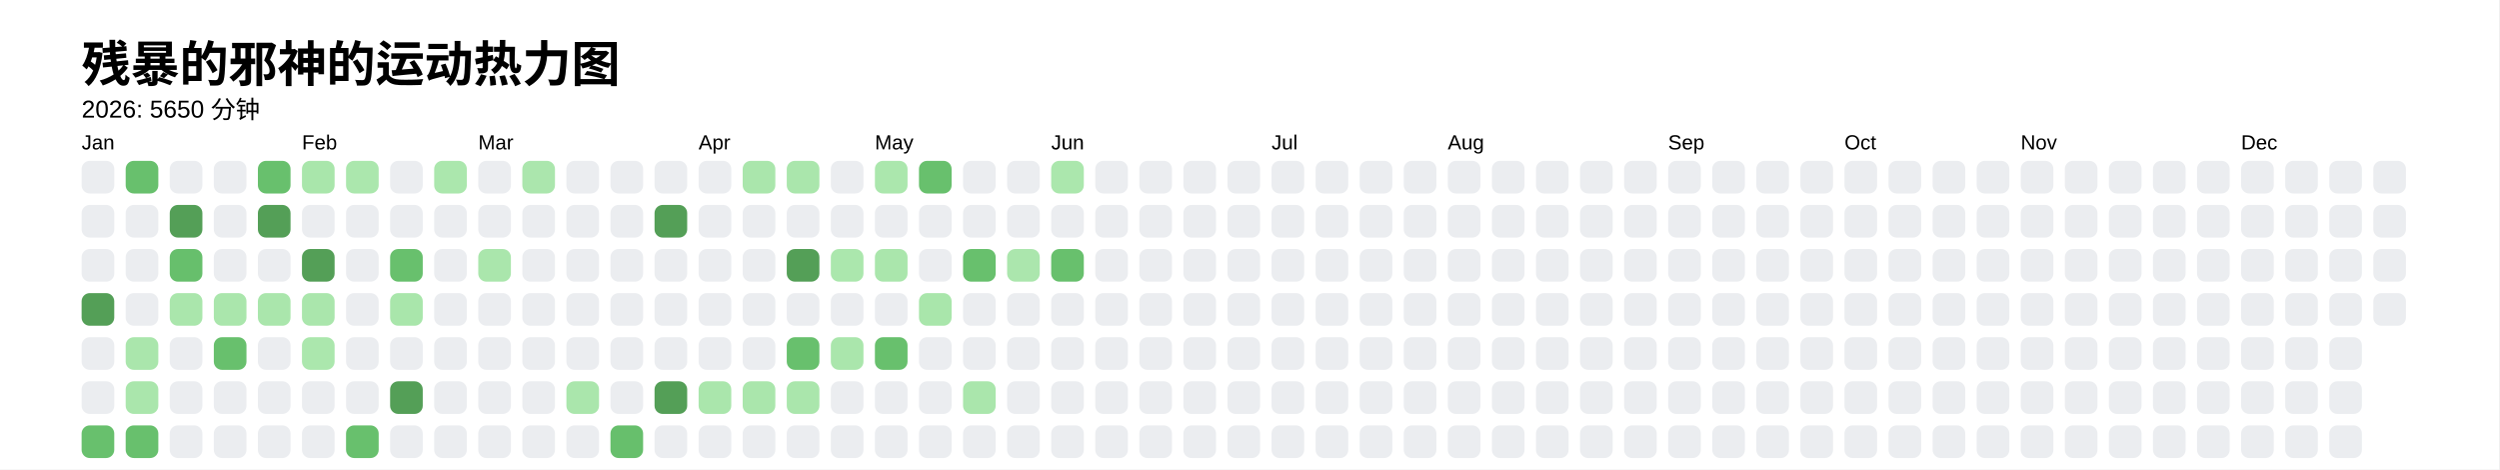
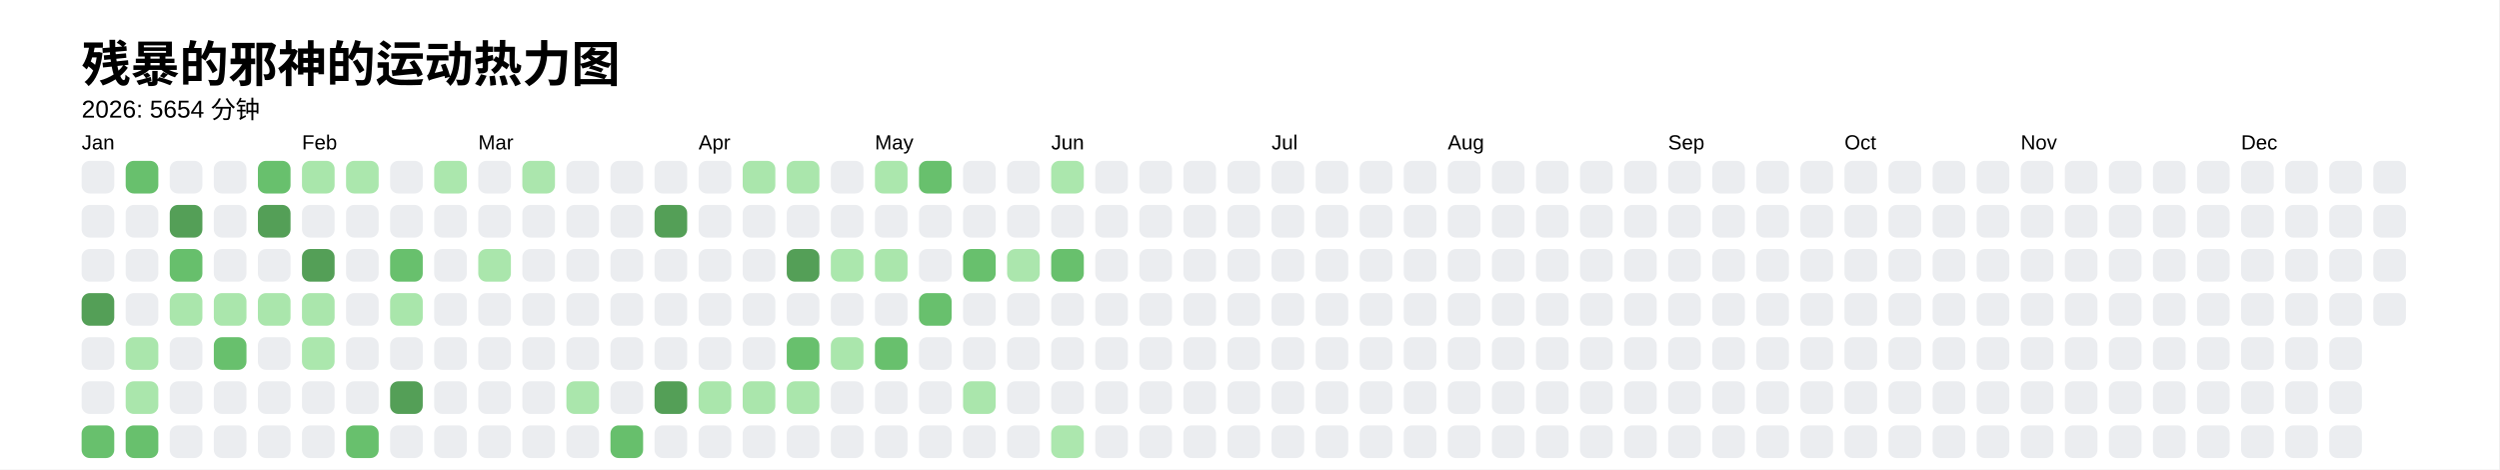
<svg xmlns="http://www.w3.org/2000/svg" baseProfile="full" height="57.5mm" version="1.1" viewBox="0,0,306.2,57.5" width="306.2mm">
  <defs />
  <rect fill="#FFFFFF" height="57.5" width="306.2" x="0" y="0" />
  <text fill="#000000" style="font-size:6px; font-family:Arial; font-weight:bold;" x="10" y="10">残暴的邪神的运动热力图</text>
-   <text fill="#000000" style="font-size:3px; font-family:Arial;" x="10" y="14.4">2026: 5650 分钟</text>
+   <text fill="#000000" style="font-size:3px; font-family:Arial;" x="10" y="14.4">2026: 5654 分钟</text>
  <text fill="#000000" style="font-size:2.5px; font-family:Arial" x="10" y="18.3">Jan</text>
  <rect fill="#EBEDF0" height="4" rx="1" ry="1" width="4" x="10" y="19.7" />
  <rect fill="#EBEDF0" height="4" rx="1" ry="1" width="4" x="10" y="25.1" />
  <rect fill="#EBEDF0" height="4" rx="1" ry="1" width="4" x="10" y="30.5" />
  <rect fill="#549F57" height="4" rx="1" ry="1" width="4" x="10" y="35.9" />
  <rect fill="#EBEDF0" height="4" rx="1" ry="1" width="4" x="10" y="41.3" />
  <rect fill="#EBEDF0" height="4" rx="1" ry="1" width="4" x="10" y="46.7" />
  <rect fill="#68c06d" height="4" rx="1" ry="1" width="4" x="10" y="52.1" />
  <rect fill="#68c06d" height="4" rx="1" ry="1" width="4" x="15.4" y="19.7" />
  <rect fill="#EBEDF0" height="4" rx="1" ry="1" width="4" x="15.4" y="25.1" />
  <rect fill="#EBEDF0" height="4" rx="1" ry="1" width="4" x="15.4" y="30.5" />
  <rect fill="#EBEDF0" height="4" rx="1" ry="1" width="4" x="15.4" y="35.9" />
  <rect fill="#aae6ac" height="4" rx="1" ry="1" width="4" x="15.4" y="41.3" />
  <rect fill="#aae6ac" height="4" rx="1" ry="1" width="4" x="15.4" y="46.7" />
  <rect fill="#68c06d" height="4" rx="1" ry="1" width="4" x="15.4" y="52.1" />
  <rect fill="#EBEDF0" height="4" rx="1" ry="1" width="4" x="20.8" y="19.7" />
  <rect fill="#549F57" height="4" rx="1" ry="1" width="4" x="20.8" y="25.1" />
  <rect fill="#67bf6c" height="4" rx="1" ry="1" width="4" x="20.8" y="30.5" />
  <rect fill="#aae6ac" height="4" rx="1" ry="1" width="4" x="20.8" y="35.9" />
  <rect fill="#EBEDF0" height="4" rx="1" ry="1" width="4" x="20.8" y="41.3" />
  <rect fill="#EBEDF0" height="4" rx="1" ry="1" width="4" x="20.8" y="46.7" />
  <rect fill="#EBEDF0" height="4" rx="1" ry="1" width="4" x="20.8" y="52.1" />
  <rect fill="#EBEDF0" height="4" rx="1" ry="1" width="4" x="26.2" y="19.7" />
  <rect fill="#EBEDF0" height="4" rx="1" ry="1" width="4" x="26.2" y="25.1" />
  <rect fill="#EBEDF0" height="4" rx="1" ry="1" width="4" x="26.2" y="30.5" />
  <rect fill="#aae6ac" height="4" rx="1" ry="1" width="4" x="26.2" y="35.9" />
  <rect fill="#68c06d" height="4" rx="1" ry="1" width="4" x="26.2" y="41.3" />
  <rect fill="#EBEDF0" height="4" rx="1" ry="1" width="4" x="26.2" y="46.7" />
  <rect fill="#EBEDF0" height="4" rx="1" ry="1" width="4" x="26.2" y="52.1" />
  <rect fill="#68c06d" height="4" rx="1" ry="1" width="4" x="31.6" y="19.7" />
  <rect fill="#549F57" height="4" rx="1" ry="1" width="4" x="31.6" y="25.1" />
  <rect fill="#EBEDF0" height="4" rx="1" ry="1" width="4" x="31.6" y="30.5" />
  <rect fill="#aae6ac" height="4" rx="1" ry="1" width="4" x="31.6" y="35.9" />
  <rect fill="#EBEDF0" height="4" rx="1" ry="1" width="4" x="31.6" y="41.3" />
  <rect fill="#EBEDF0" height="4" rx="1" ry="1" width="4" x="31.6" y="46.7" />
  <rect fill="#EBEDF0" height="4" rx="1" ry="1" width="4" x="31.6" y="52.1" />
  <text fill="#000000" style="font-size:2.5px; font-family:Arial" x="37.0" y="18.3">Feb</text>
  <rect fill="#a9e6ab" height="4" rx="1" ry="1" width="4" x="37.0" y="19.7" />
  <rect fill="#EBEDF0" height="4" rx="1" ry="1" width="4" x="37.0" y="25.1" />
  <rect fill="#549F57" height="4" rx="1" ry="1" width="4" x="37.0" y="30.5" />
  <rect fill="#aae6ac" height="4" rx="1" ry="1" width="4" x="37.0" y="35.9" />
  <rect fill="#abe7ad" height="4" rx="1" ry="1" width="4" x="37.0" y="41.3" />
  <rect fill="#EBEDF0" height="4" rx="1" ry="1" width="4" x="37.0" y="46.7" />
  <rect fill="#EBEDF0" height="4" rx="1" ry="1" width="4" x="37.0" y="52.1" />
  <rect fill="#abe7ad" height="4" rx="1" ry="1" width="4" x="42.4" y="19.7" />
  <rect fill="#EBEDF0" height="4" rx="1" ry="1" width="4" x="42.4" y="25.1" />
  <rect fill="#EBEDF0" height="4" rx="1" ry="1" width="4" x="42.4" y="30.5" />
  <rect fill="#EBEDF0" height="4" rx="1" ry="1" width="4" x="42.4" y="35.9" />
  <rect fill="#EBEDF0" height="4" rx="1" ry="1" width="4" x="42.4" y="41.3" />
  <rect fill="#EBEDF0" height="4" rx="1" ry="1" width="4" x="42.4" y="46.7" />
  <rect fill="#68c06d" height="4" rx="1" ry="1" width="4" x="42.4" y="52.1" />
  <rect fill="#EBEDF0" height="4" rx="1" ry="1" width="4" x="47.8" y="19.7" />
  <rect fill="#EBEDF0" height="4" rx="1" ry="1" width="4" x="47.8" y="25.1" />
  <rect fill="#68c06d" height="4" rx="1" ry="1" width="4" x="47.8" y="30.5" />
  <rect fill="#a9e6ab" height="4" rx="1" ry="1" width="4" x="47.8" y="35.9" />
  <rect fill="#EBEDF0" height="4" rx="1" ry="1" width="4" x="47.8" y="41.3" />
  <rect fill="#549F57" height="4" rx="1" ry="1" width="4" x="47.8" y="46.7" />
  <rect fill="#EBEDF0" height="4" rx="1" ry="1" width="4" x="47.8" y="52.1" />
  <rect fill="#abe7ad" height="4" rx="1" ry="1" width="4" x="53.2" y="19.7" />
  <rect fill="#EBEDF0" height="4" rx="1" ry="1" width="4" x="53.2" y="25.1" />
  <rect fill="#EBEDF0" height="4" rx="1" ry="1" width="4" x="53.2" y="30.5" />
  <rect fill="#EBEDF0" height="4" rx="1" ry="1" width="4" x="53.2" y="35.9" />
  <rect fill="#EBEDF0" height="4" rx="1" ry="1" width="4" x="53.2" y="41.3" />
  <rect fill="#EBEDF0" height="4" rx="1" ry="1" width="4" x="53.2" y="46.7" />
  <rect fill="#EBEDF0" height="4" rx="1" ry="1" width="4" x="53.2" y="52.1" />
  <text fill="#000000" style="font-size:2.5px; font-family:Arial" x="58.6" y="18.3">Mar</text>
  <rect fill="#EBEDF0" height="4" rx="1" ry="1" width="4" x="58.6" y="19.7" />
  <rect fill="#EBEDF0" height="4" rx="1" ry="1" width="4" x="58.6" y="25.1" />
  <rect fill="#aae6ac" height="4" rx="1" ry="1" width="4" x="58.6" y="30.5" />
  <rect fill="#EBEDF0" height="4" rx="1" ry="1" width="4" x="58.6" y="35.9" />
  <rect fill="#EBEDF0" height="4" rx="1" ry="1" width="4" x="58.6" y="41.3" />
  <rect fill="#EBEDF0" height="4" rx="1" ry="1" width="4" x="58.6" y="46.7" />
  <rect fill="#EBEDF0" height="4" rx="1" ry="1" width="4" x="58.6" y="52.1" />
  <rect fill="#abe6ad" height="4" rx="1" ry="1" width="4" x="64" y="19.7" />
  <rect fill="#EBEDF0" height="4" rx="1" ry="1" width="4" x="64" y="25.1" />
  <rect fill="#EBEDF0" height="4" rx="1" ry="1" width="4" x="64" y="30.5" />
  <rect fill="#EBEDF0" height="4" rx="1" ry="1" width="4" x="64" y="35.9" />
  <rect fill="#EBEDF0" height="4" rx="1" ry="1" width="4" x="64" y="41.3" />
  <rect fill="#EBEDF0" height="4" rx="1" ry="1" width="4" x="64" y="46.7" />
  <rect fill="#EBEDF0" height="4" rx="1" ry="1" width="4" x="64" y="52.1" />
  <rect fill="#EBEDF0" height="4" rx="1" ry="1" width="4" x="69.4" y="19.7" />
  <rect fill="#EBEDF0" height="4" rx="1" ry="1" width="4" x="69.4" y="25.1" />
  <rect fill="#EBEDF0" height="4" rx="1" ry="1" width="4" x="69.4" y="30.5" />
  <rect fill="#EBEDF0" height="4" rx="1" ry="1" width="4" x="69.4" y="35.9" />
  <rect fill="#EBEDF0" height="4" rx="1" ry="1" width="4" x="69.4" y="41.3" />
  <rect fill="#aae6ac" height="4" rx="1" ry="1" width="4" x="69.4" y="46.7" />
  <rect fill="#EBEDF0" height="4" rx="1" ry="1" width="4" x="69.4" y="52.1" />
  <rect fill="#EBEDF0" height="4" rx="1" ry="1" width="4" x="74.8" y="19.7" />
  <rect fill="#EBEDF0" height="4" rx="1" ry="1" width="4" x="74.8" y="25.1" />
  <rect fill="#EBEDF0" height="4" rx="1" ry="1" width="4" x="74.8" y="30.5" />
  <rect fill="#EBEDF0" height="4" rx="1" ry="1" width="4" x="74.8" y="35.9" />
  <rect fill="#EBEDF0" height="4" rx="1" ry="1" width="4" x="74.8" y="41.3" />
  <rect fill="#EBEDF0" height="4" rx="1" ry="1" width="4" x="74.8" y="46.7" />
  <rect fill="#67bf6c" height="4" rx="1" ry="1" width="4" x="74.8" y="52.1" />
  <rect fill="#EBEDF0" height="4" rx="1" ry="1" width="4" x="80.2" y="19.7" />
  <rect fill="#549F57" height="4" rx="1" ry="1" width="4" x="80.2" y="25.1" />
  <rect fill="#EBEDF0" height="4" rx="1" ry="1" width="4" x="80.2" y="30.5" />
  <rect fill="#EBEDF0" height="4" rx="1" ry="1" width="4" x="80.2" y="35.9" />
  <rect fill="#EBEDF0" height="4" rx="1" ry="1" width="4" x="80.2" y="41.3" />
  <rect fill="#549F57" height="4" rx="1" ry="1" width="4" x="80.2" y="46.7" />
  <rect fill="#EBEDF0" height="4" rx="1" ry="1" width="4" x="80.2" y="52.1" />
  <text fill="#000000" style="font-size:2.5px; font-family:Arial" x="85.6" y="18.3">Apr</text>
  <rect fill="#EBEDF0" height="4" rx="1" ry="1" width="4" x="85.6" y="19.7" />
  <rect fill="#EBEDF0" height="4" rx="1" ry="1" width="4" x="85.6" y="25.1" />
  <rect fill="#EBEDF0" height="4" rx="1" ry="1" width="4" x="85.6" y="30.5" />
  <rect fill="#EBEDF0" height="4" rx="1" ry="1" width="4" x="85.6" y="35.9" />
  <rect fill="#EBEDF0" height="4" rx="1" ry="1" width="4" x="85.6" y="41.3" />
  <rect fill="#aae6ac" height="4" rx="1" ry="1" width="4" x="85.6" y="46.7" />
  <rect fill="#EBEDF0" height="4" rx="1" ry="1" width="4" x="85.6" y="52.1" />
  <rect fill="#aae6ac" height="4" rx="1" ry="1" width="4" x="91" y="19.7" />
  <rect fill="#EBEDF0" height="4" rx="1" ry="1" width="4" x="91" y="25.1" />
  <rect fill="#EBEDF0" height="4" rx="1" ry="1" width="4" x="91" y="30.5" />
  <rect fill="#EBEDF0" height="4" rx="1" ry="1" width="4" x="91" y="35.9" />
  <rect fill="#EBEDF0" height="4" rx="1" ry="1" width="4" x="91" y="41.3" />
  <rect fill="#aae6ac" height="4" rx="1" ry="1" width="4" x="91" y="46.7" />
  <rect fill="#EBEDF0" height="4" rx="1" ry="1" width="4" x="91" y="52.1" />
  <rect fill="#aae6ac" height="4" rx="1" ry="1" width="4" x="96.4" y="19.7" />
  <rect fill="#EBEDF0" height="4" rx="1" ry="1" width="4" x="96.4" y="25.1" />
  <rect fill="#549F57" height="4" rx="1" ry="1" width="4" x="96.4" y="30.5" />
  <rect fill="#EBEDF0" height="4" rx="1" ry="1" width="4" x="96.4" y="35.9" />
  <rect fill="#68c06d" height="4" rx="1" ry="1" width="4" x="96.4" y="41.3" />
  <rect fill="#aae6ac" height="4" rx="1" ry="1" width="4" x="96.4" y="46.7" />
  <rect fill="#EBEDF0" height="4" rx="1" ry="1" width="4" x="96.4" y="52.1" />
  <rect fill="#EBEDF0" height="4" rx="1" ry="1" width="4" x="101.8" y="19.7" />
  <rect fill="#EBEDF0" height="4" rx="1" ry="1" width="4" x="101.8" y="25.1" />
  <rect fill="#abe7ad" height="4" rx="1" ry="1" width="4" x="101.8" y="30.5" />
  <rect fill="#EBEDF0" height="4" rx="1" ry="1" width="4" x="101.8" y="35.9" />
  <rect fill="#aae6ac" height="4" rx="1" ry="1" width="4" x="101.8" y="41.3" />
  <rect fill="#EBEDF0" height="4" rx="1" ry="1" width="4" x="101.8" y="46.7" />
  <rect fill="#EBEDF0" height="4" rx="1" ry="1" width="4" x="101.8" y="52.1" />
  <text fill="#000000" style="font-size:2.5px; font-family:Arial" x="107.2" y="18.3">May</text>
  <rect fill="#abe7ad" height="4" rx="1" ry="1" width="4" x="107.2" y="19.7" />
  <rect fill="#EBEDF0" height="4" rx="1" ry="1" width="4" x="107.2" y="25.1" />
  <rect fill="#aae6ac" height="4" rx="1" ry="1" width="4" x="107.2" y="30.5" />
  <rect fill="#EBEDF0" height="4" rx="1" ry="1" width="4" x="107.2" y="35.9" />
  <rect fill="#68c06d" height="4" rx="1" ry="1" width="4" x="107.2" y="41.3" />
  <rect fill="#EBEDF0" height="4" rx="1" ry="1" width="4" x="107.2" y="46.7" />
  <rect fill="#EBEDF0" height="4" rx="1" ry="1" width="4" x="107.2" y="52.1" />
  <rect fill="#68c06d" height="4" rx="1" ry="1" width="4" x="112.6" y="19.7" />
  <rect fill="#EBEDF0" height="4" rx="1" ry="1" width="4" x="112.6" y="25.1" />
  <rect fill="#EBEDF0" height="4" rx="1" ry="1" width="4" x="112.6" y="30.5" />
-   <rect fill="#a9e6ab" height="4" rx="1" ry="1" width="4" x="112.6" y="35.9" />
+   <rect fill="#68c06d" height="4" rx="1" ry="1" width="4" x="112.6" y="35.9" />
  <rect fill="#EBEDF0" height="4" rx="1" ry="1" width="4" x="112.6" y="41.3" />
  <rect fill="#EBEDF0" height="4" rx="1" ry="1" width="4" x="112.6" y="46.7" />
  <rect fill="#EBEDF0" height="4" rx="1" ry="1" width="4" x="112.6" y="52.1" />
  <rect fill="#EBEDF0" height="4" rx="1" ry="1" width="4" x="118" y="19.7" />
  <rect fill="#EBEDF0" height="4" rx="1" ry="1" width="4" x="118" y="25.1" />
  <rect fill="#68c06d" height="4" rx="1" ry="1" width="4" x="118" y="30.5" />
  <rect fill="#EBEDF0" height="4" rx="1" ry="1" width="4" x="118" y="35.9" />
  <rect fill="#EBEDF0" height="4" rx="1" ry="1" width="4" x="118" y="41.3" />
  <rect fill="#aae6ac" height="4" rx="1" ry="1" width="4" x="118" y="46.7" />
  <rect fill="#EBEDF0" height="4" rx="1" ry="1" width="4" x="118" y="52.1" />
  <rect fill="#EBEDF0" height="4" rx="1" ry="1" width="4" x="123.4" y="19.7" />
  <rect fill="#EBEDF0" height="4" rx="1" ry="1" width="4" x="123.4" y="25.1" />
  <rect fill="#abe6ad" height="4" rx="1" ry="1" width="4" x="123.4" y="30.5" />
  <rect fill="#EBEDF0" height="4" rx="1" ry="1" width="4" x="123.4" y="35.9" />
  <rect fill="#EBEDF0" height="4" rx="1" ry="1" width="4" x="123.4" y="41.3" />
  <rect fill="#EBEDF0" height="4" rx="1" ry="1" width="4" x="123.4" y="46.7" />
  <rect fill="#EBEDF0" height="4" rx="1" ry="1" width="4" x="123.4" y="52.1" />
  <text fill="#000000" style="font-size:2.5px; font-family:Arial" x="128.8" y="18.3">Jun</text>
  <rect fill="#abe7ad" height="4" rx="1" ry="1" width="4" x="128.8" y="19.7" />
  <rect fill="#EBEDF0" height="4" rx="1" ry="1" width="4" x="128.8" y="25.1" />
  <rect fill="#68c06d" height="4" rx="1" ry="1" width="4" x="128.8" y="30.5" />
  <rect fill="#EBEDF0" height="4" rx="1" ry="1" width="4" x="128.8" y="35.9" />
  <rect fill="#EBEDF0" height="4" rx="1" ry="1" width="4" x="128.8" y="41.3" />
  <rect fill="#EBEDF0" height="4" rx="1" ry="1" width="4" x="128.8" y="46.7" />
-   <rect fill="#EBEDF0" height="4" rx="1" ry="1" width="4" x="128.8" y="52.1" />
+   <rect fill="#ace7ae" height="4" rx="1" ry="1" width="4" x="128.8" y="52.1" />
  <rect fill="#EBEDF0" height="4" rx="1" ry="1" width="4" x="134.2" y="19.7" />
  <rect fill="#EBEDF0" height="4" rx="1" ry="1" width="4" x="134.2" y="25.1" />
  <rect fill="#EBEDF0" height="4" rx="1" ry="1" width="4" x="134.2" y="30.5" />
  <rect fill="#EBEDF0" height="4" rx="1" ry="1" width="4" x="134.2" y="35.9" />
  <rect fill="#EBEDF0" height="4" rx="1" ry="1" width="4" x="134.2" y="41.3" />
  <rect fill="#EBEDF0" height="4" rx="1" ry="1" width="4" x="134.2" y="46.7" />
  <rect fill="#EBEDF0" height="4" rx="1" ry="1" width="4" x="134.2" y="52.1" />
  <rect fill="#EBEDF0" height="4" rx="1" ry="1" width="4" x="139.6" y="19.7" />
  <rect fill="#EBEDF0" height="4" rx="1" ry="1" width="4" x="139.6" y="25.1" />
  <rect fill="#EBEDF0" height="4" rx="1" ry="1" width="4" x="139.6" y="30.5" />
  <rect fill="#EBEDF0" height="4" rx="1" ry="1" width="4" x="139.6" y="35.9" />
  <rect fill="#EBEDF0" height="4" rx="1" ry="1" width="4" x="139.6" y="41.3" />
  <rect fill="#EBEDF0" height="4" rx="1" ry="1" width="4" x="139.6" y="46.7" />
  <rect fill="#EBEDF0" height="4" rx="1" ry="1" width="4" x="139.6" y="52.1" />
  <rect fill="#EBEDF0" height="4" rx="1" ry="1" width="4" x="145" y="19.7" />
  <rect fill="#EBEDF0" height="4" rx="1" ry="1" width="4" x="145" y="25.1" />
  <rect fill="#EBEDF0" height="4" rx="1" ry="1" width="4" x="145" y="30.5" />
  <rect fill="#EBEDF0" height="4" rx="1" ry="1" width="4" x="145" y="35.9" />
  <rect fill="#EBEDF0" height="4" rx="1" ry="1" width="4" x="145" y="41.3" />
  <rect fill="#EBEDF0" height="4" rx="1" ry="1" width="4" x="145" y="46.7" />
  <rect fill="#EBEDF0" height="4" rx="1" ry="1" width="4" x="145" y="52.1" />
  <rect fill="#EBEDF0" height="4" rx="1" ry="1" width="4" x="150.4" y="19.7" />
  <rect fill="#EBEDF0" height="4" rx="1" ry="1" width="4" x="150.4" y="25.1" />
  <rect fill="#EBEDF0" height="4" rx="1" ry="1" width="4" x="150.4" y="30.5" />
  <rect fill="#EBEDF0" height="4" rx="1" ry="1" width="4" x="150.4" y="35.9" />
  <rect fill="#EBEDF0" height="4" rx="1" ry="1" width="4" x="150.4" y="41.3" />
  <rect fill="#EBEDF0" height="4" rx="1" ry="1" width="4" x="150.4" y="46.7" />
  <rect fill="#EBEDF0" height="4" rx="1" ry="1" width="4" x="150.4" y="52.1" />
  <text fill="#000000" style="font-size:2.5px; font-family:Arial" x="155.8" y="18.3">Jul</text>
  <rect fill="#EBEDF0" height="4" rx="1" ry="1" width="4" x="155.8" y="19.7" />
  <rect fill="#EBEDF0" height="4" rx="1" ry="1" width="4" x="155.8" y="25.1" />
  <rect fill="#EBEDF0" height="4" rx="1" ry="1" width="4" x="155.8" y="30.5" />
  <rect fill="#EBEDF0" height="4" rx="1" ry="1" width="4" x="155.8" y="35.9" />
  <rect fill="#EBEDF0" height="4" rx="1" ry="1" width="4" x="155.8" y="41.3" />
  <rect fill="#EBEDF0" height="4" rx="1" ry="1" width="4" x="155.8" y="46.7" />
  <rect fill="#EBEDF0" height="4" rx="1" ry="1" width="4" x="155.8" y="52.1" />
  <rect fill="#EBEDF0" height="4" rx="1" ry="1" width="4" x="161.2" y="19.7" />
  <rect fill="#EBEDF0" height="4" rx="1" ry="1" width="4" x="161.2" y="25.1" />
  <rect fill="#EBEDF0" height="4" rx="1" ry="1" width="4" x="161.2" y="30.5" />
  <rect fill="#EBEDF0" height="4" rx="1" ry="1" width="4" x="161.2" y="35.9" />
  <rect fill="#EBEDF0" height="4" rx="1" ry="1" width="4" x="161.2" y="41.3" />
  <rect fill="#EBEDF0" height="4" rx="1" ry="1" width="4" x="161.2" y="46.7" />
  <rect fill="#EBEDF0" height="4" rx="1" ry="1" width="4" x="161.2" y="52.1" />
  <rect fill="#EBEDF0" height="4" rx="1" ry="1" width="4" x="166.6" y="19.7" />
  <rect fill="#EBEDF0" height="4" rx="1" ry="1" width="4" x="166.6" y="25.1" />
  <rect fill="#EBEDF0" height="4" rx="1" ry="1" width="4" x="166.6" y="30.5" />
  <rect fill="#EBEDF0" height="4" rx="1" ry="1" width="4" x="166.6" y="35.9" />
  <rect fill="#EBEDF0" height="4" rx="1" ry="1" width="4" x="166.6" y="41.3" />
  <rect fill="#EBEDF0" height="4" rx="1" ry="1" width="4" x="166.6" y="46.7" />
  <rect fill="#EBEDF0" height="4" rx="1" ry="1" width="4" x="166.6" y="52.1" />
  <rect fill="#EBEDF0" height="4" rx="1" ry="1" width="4" x="172" y="19.7" />
  <rect fill="#EBEDF0" height="4" rx="1" ry="1" width="4" x="172" y="25.1" />
  <rect fill="#EBEDF0" height="4" rx="1" ry="1" width="4" x="172" y="30.5" />
  <rect fill="#EBEDF0" height="4" rx="1" ry="1" width="4" x="172" y="35.9" />
  <rect fill="#EBEDF0" height="4" rx="1" ry="1" width="4" x="172" y="41.3" />
  <rect fill="#EBEDF0" height="4" rx="1" ry="1" width="4" x="172" y="46.7" />
  <rect fill="#EBEDF0" height="4" rx="1" ry="1" width="4" x="172" y="52.1" />
  <text fill="#000000" style="font-size:2.5px; font-family:Arial" x="177.4" y="18.3">Aug</text>
  <rect fill="#EBEDF0" height="4" rx="1" ry="1" width="4" x="177.4" y="19.7" />
  <rect fill="#EBEDF0" height="4" rx="1" ry="1" width="4" x="177.4" y="25.1" />
  <rect fill="#EBEDF0" height="4" rx="1" ry="1" width="4" x="177.4" y="30.5" />
  <rect fill="#EBEDF0" height="4" rx="1" ry="1" width="4" x="177.4" y="35.9" />
  <rect fill="#EBEDF0" height="4" rx="1" ry="1" width="4" x="177.4" y="41.3" />
  <rect fill="#EBEDF0" height="4" rx="1" ry="1" width="4" x="177.4" y="46.7" />
  <rect fill="#EBEDF0" height="4" rx="1" ry="1" width="4" x="177.4" y="52.1" />
  <rect fill="#EBEDF0" height="4" rx="1" ry="1" width="4" x="182.8" y="19.7" />
  <rect fill="#EBEDF0" height="4" rx="1" ry="1" width="4" x="182.8" y="25.1" />
  <rect fill="#EBEDF0" height="4" rx="1" ry="1" width="4" x="182.8" y="30.5" />
  <rect fill="#EBEDF0" height="4" rx="1" ry="1" width="4" x="182.8" y="35.9" />
  <rect fill="#EBEDF0" height="4" rx="1" ry="1" width="4" x="182.8" y="41.3" />
  <rect fill="#EBEDF0" height="4" rx="1" ry="1" width="4" x="182.8" y="46.7" />
  <rect fill="#EBEDF0" height="4" rx="1" ry="1" width="4" x="182.8" y="52.1" />
  <rect fill="#EBEDF0" height="4" rx="1" ry="1" width="4" x="188.2" y="19.7" />
  <rect fill="#EBEDF0" height="4" rx="1" ry="1" width="4" x="188.2" y="25.1" />
  <rect fill="#EBEDF0" height="4" rx="1" ry="1" width="4" x="188.2" y="30.5" />
  <rect fill="#EBEDF0" height="4" rx="1" ry="1" width="4" x="188.2" y="35.9" />
  <rect fill="#EBEDF0" height="4" rx="1" ry="1" width="4" x="188.2" y="41.3" />
  <rect fill="#EBEDF0" height="4" rx="1" ry="1" width="4" x="188.2" y="46.7" />
  <rect fill="#EBEDF0" height="4" rx="1" ry="1" width="4" x="188.2" y="52.1" />
  <rect fill="#EBEDF0" height="4" rx="1" ry="1" width="4" x="193.6" y="19.7" />
  <rect fill="#EBEDF0" height="4" rx="1" ry="1" width="4" x="193.6" y="25.1" />
  <rect fill="#EBEDF0" height="4" rx="1" ry="1" width="4" x="193.6" y="30.5" />
  <rect fill="#EBEDF0" height="4" rx="1" ry="1" width="4" x="193.6" y="35.9" />
  <rect fill="#EBEDF0" height="4" rx="1" ry="1" width="4" x="193.6" y="41.3" />
  <rect fill="#EBEDF0" height="4" rx="1" ry="1" width="4" x="193.6" y="46.7" />
  <rect fill="#EBEDF0" height="4" rx="1" ry="1" width="4" x="193.6" y="52.1" />
  <rect fill="#EBEDF0" height="4" rx="1" ry="1" width="4" x="199" y="19.7" />
  <rect fill="#EBEDF0" height="4" rx="1" ry="1" width="4" x="199" y="25.1" />
  <rect fill="#EBEDF0" height="4" rx="1" ry="1" width="4" x="199" y="30.5" />
  <rect fill="#EBEDF0" height="4" rx="1" ry="1" width="4" x="199" y="35.9" />
  <rect fill="#EBEDF0" height="4" rx="1" ry="1" width="4" x="199" y="41.3" />
  <rect fill="#EBEDF0" height="4" rx="1" ry="1" width="4" x="199" y="46.7" />
  <rect fill="#EBEDF0" height="4" rx="1" ry="1" width="4" x="199" y="52.1" />
  <text fill="#000000" style="font-size:2.5px; font-family:Arial" x="204.4" y="18.3">Sep</text>
  <rect fill="#EBEDF0" height="4" rx="1" ry="1" width="4" x="204.4" y="19.7" />
  <rect fill="#EBEDF0" height="4" rx="1" ry="1" width="4" x="204.4" y="25.1" />
  <rect fill="#EBEDF0" height="4" rx="1" ry="1" width="4" x="204.4" y="30.5" />
  <rect fill="#EBEDF0" height="4" rx="1" ry="1" width="4" x="204.4" y="35.9" />
  <rect fill="#EBEDF0" height="4" rx="1" ry="1" width="4" x="204.4" y="41.3" />
  <rect fill="#EBEDF0" height="4" rx="1" ry="1" width="4" x="204.4" y="46.7" />
  <rect fill="#EBEDF0" height="4" rx="1" ry="1" width="4" x="204.4" y="52.1" />
  <rect fill="#EBEDF0" height="4" rx="1" ry="1" width="4" x="209.8" y="19.7" />
  <rect fill="#EBEDF0" height="4" rx="1" ry="1" width="4" x="209.8" y="25.1" />
  <rect fill="#EBEDF0" height="4" rx="1" ry="1" width="4" x="209.8" y="30.5" />
  <rect fill="#EBEDF0" height="4" rx="1" ry="1" width="4" x="209.8" y="35.9" />
  <rect fill="#EBEDF0" height="4" rx="1" ry="1" width="4" x="209.8" y="41.3" />
  <rect fill="#EBEDF0" height="4" rx="1" ry="1" width="4" x="209.8" y="46.7" />
  <rect fill="#EBEDF0" height="4" rx="1" ry="1" width="4" x="209.8" y="52.1" />
  <rect fill="#EBEDF0" height="4" rx="1" ry="1" width="4" x="215.2" y="19.7" />
  <rect fill="#EBEDF0" height="4" rx="1" ry="1" width="4" x="215.2" y="25.1" />
  <rect fill="#EBEDF0" height="4" rx="1" ry="1" width="4" x="215.2" y="30.5" />
  <rect fill="#EBEDF0" height="4" rx="1" ry="1" width="4" x="215.2" y="35.9" />
  <rect fill="#EBEDF0" height="4" rx="1" ry="1" width="4" x="215.2" y="41.3" />
  <rect fill="#EBEDF0" height="4" rx="1" ry="1" width="4" x="215.2" y="46.7" />
  <rect fill="#EBEDF0" height="4" rx="1" ry="1" width="4" x="215.2" y="52.1" />
  <rect fill="#EBEDF0" height="4" rx="1" ry="1" width="4" x="220.6" y="19.7" />
  <rect fill="#EBEDF0" height="4" rx="1" ry="1" width="4" x="220.6" y="25.1" />
  <rect fill="#EBEDF0" height="4" rx="1" ry="1" width="4" x="220.6" y="30.5" />
  <rect fill="#EBEDF0" height="4" rx="1" ry="1" width="4" x="220.6" y="35.9" />
  <rect fill="#EBEDF0" height="4" rx="1" ry="1" width="4" x="220.6" y="41.3" />
  <rect fill="#EBEDF0" height="4" rx="1" ry="1" width="4" x="220.6" y="46.7" />
  <rect fill="#EBEDF0" height="4" rx="1" ry="1" width="4" x="220.6" y="52.1" />
  <text fill="#000000" style="font-size:2.5px; font-family:Arial" x="226" y="18.3">Oct</text>
  <rect fill="#EBEDF0" height="4" rx="1" ry="1" width="4" x="226" y="19.7" />
  <rect fill="#EBEDF0" height="4" rx="1" ry="1" width="4" x="226" y="25.1" />
  <rect fill="#EBEDF0" height="4" rx="1" ry="1" width="4" x="226" y="30.5" />
  <rect fill="#EBEDF0" height="4" rx="1" ry="1" width="4" x="226" y="35.9" />
  <rect fill="#EBEDF0" height="4" rx="1" ry="1" width="4" x="226" y="41.3" />
  <rect fill="#EBEDF0" height="4" rx="1" ry="1" width="4" x="226" y="46.7" />
  <rect fill="#EBEDF0" height="4" rx="1" ry="1" width="4" x="226" y="52.1" />
  <rect fill="#EBEDF0" height="4" rx="1" ry="1" width="4" x="231.4" y="19.7" />
  <rect fill="#EBEDF0" height="4" rx="1" ry="1" width="4" x="231.4" y="25.1" />
  <rect fill="#EBEDF0" height="4" rx="1" ry="1" width="4" x="231.4" y="30.5" />
  <rect fill="#EBEDF0" height="4" rx="1" ry="1" width="4" x="231.4" y="35.9" />
  <rect fill="#EBEDF0" height="4" rx="1" ry="1" width="4" x="231.4" y="41.3" />
  <rect fill="#EBEDF0" height="4" rx="1" ry="1" width="4" x="231.4" y="46.7" />
  <rect fill="#EBEDF0" height="4" rx="1" ry="1" width="4" x="231.4" y="52.1" />
  <rect fill="#EBEDF0" height="4" rx="1" ry="1" width="4" x="236.8" y="19.7" />
  <rect fill="#EBEDF0" height="4" rx="1" ry="1" width="4" x="236.8" y="25.1" />
  <rect fill="#EBEDF0" height="4" rx="1" ry="1" width="4" x="236.8" y="30.5" />
  <rect fill="#EBEDF0" height="4" rx="1" ry="1" width="4" x="236.8" y="35.9" />
  <rect fill="#EBEDF0" height="4" rx="1" ry="1" width="4" x="236.8" y="41.3" />
  <rect fill="#EBEDF0" height="4" rx="1" ry="1" width="4" x="236.8" y="46.7" />
  <rect fill="#EBEDF0" height="4" rx="1" ry="1" width="4" x="236.8" y="52.1" />
  <rect fill="#EBEDF0" height="4" rx="1" ry="1" width="4" x="242.2" y="19.7" />
  <rect fill="#EBEDF0" height="4" rx="1" ry="1" width="4" x="242.2" y="25.1" />
  <rect fill="#EBEDF0" height="4" rx="1" ry="1" width="4" x="242.2" y="30.5" />
  <rect fill="#EBEDF0" height="4" rx="1" ry="1" width="4" x="242.2" y="35.9" />
  <rect fill="#EBEDF0" height="4" rx="1" ry="1" width="4" x="242.2" y="41.3" />
  <rect fill="#EBEDF0" height="4" rx="1" ry="1" width="4" x="242.2" y="46.7" />
  <rect fill="#EBEDF0" height="4" rx="1" ry="1" width="4" x="242.2" y="52.1" />
  <text fill="#000000" style="font-size:2.5px; font-family:Arial" x="247.6" y="18.3">Nov</text>
  <rect fill="#EBEDF0" height="4" rx="1" ry="1" width="4" x="247.6" y="19.7" />
  <rect fill="#EBEDF0" height="4" rx="1" ry="1" width="4" x="247.6" y="25.1" />
  <rect fill="#EBEDF0" height="4" rx="1" ry="1" width="4" x="247.6" y="30.5" />
  <rect fill="#EBEDF0" height="4" rx="1" ry="1" width="4" x="247.6" y="35.9" />
  <rect fill="#EBEDF0" height="4" rx="1" ry="1" width="4" x="247.6" y="41.3" />
  <rect fill="#EBEDF0" height="4" rx="1" ry="1" width="4" x="247.6" y="46.7" />
  <rect fill="#EBEDF0" height="4" rx="1" ry="1" width="4" x="247.6" y="52.1" />
  <rect fill="#EBEDF0" height="4" rx="1" ry="1" width="4" x="253" y="19.7" />
  <rect fill="#EBEDF0" height="4" rx="1" ry="1" width="4" x="253" y="25.1" />
  <rect fill="#EBEDF0" height="4" rx="1" ry="1" width="4" x="253" y="30.5" />
  <rect fill="#EBEDF0" height="4" rx="1" ry="1" width="4" x="253" y="35.9" />
  <rect fill="#EBEDF0" height="4" rx="1" ry="1" width="4" x="253" y="41.3" />
  <rect fill="#EBEDF0" height="4" rx="1" ry="1" width="4" x="253" y="46.7" />
  <rect fill="#EBEDF0" height="4" rx="1" ry="1" width="4" x="253" y="52.1" />
  <rect fill="#EBEDF0" height="4" rx="1" ry="1" width="4" x="258.4" y="19.7" />
  <rect fill="#EBEDF0" height="4" rx="1" ry="1" width="4" x="258.4" y="25.1" />
  <rect fill="#EBEDF0" height="4" rx="1" ry="1" width="4" x="258.4" y="30.5" />
  <rect fill="#EBEDF0" height="4" rx="1" ry="1" width="4" x="258.4" y="35.9" />
  <rect fill="#EBEDF0" height="4" rx="1" ry="1" width="4" x="258.4" y="41.3" />
  <rect fill="#EBEDF0" height="4" rx="1" ry="1" width="4" x="258.4" y="46.7" />
  <rect fill="#EBEDF0" height="4" rx="1" ry="1" width="4" x="258.4" y="52.1" />
  <rect fill="#EBEDF0" height="4" rx="1" ry="1" width="4" x="263.8" y="19.7" />
  <rect fill="#EBEDF0" height="4" rx="1" ry="1" width="4" x="263.8" y="25.1" />
  <rect fill="#EBEDF0" height="4" rx="1" ry="1" width="4" x="263.8" y="30.5" />
  <rect fill="#EBEDF0" height="4" rx="1" ry="1" width="4" x="263.8" y="35.9" />
  <rect fill="#EBEDF0" height="4" rx="1" ry="1" width="4" x="263.8" y="41.3" />
  <rect fill="#EBEDF0" height="4" rx="1" ry="1" width="4" x="263.8" y="46.7" />
  <rect fill="#EBEDF0" height="4" rx="1" ry="1" width="4" x="263.8" y="52.1" />
  <rect fill="#EBEDF0" height="4" rx="1" ry="1" width="4" x="269.2" y="19.7" />
  <rect fill="#EBEDF0" height="4" rx="1" ry="1" width="4" x="269.2" y="25.1" />
  <rect fill="#EBEDF0" height="4" rx="1" ry="1" width="4" x="269.2" y="30.5" />
  <rect fill="#EBEDF0" height="4" rx="1" ry="1" width="4" x="269.2" y="35.9" />
  <rect fill="#EBEDF0" height="4" rx="1" ry="1" width="4" x="269.2" y="41.3" />
  <rect fill="#EBEDF0" height="4" rx="1" ry="1" width="4" x="269.2" y="46.7" />
  <rect fill="#EBEDF0" height="4" rx="1" ry="1" width="4" x="269.2" y="52.1" />
  <text fill="#000000" style="font-size:2.5px; font-family:Arial" x="274.6" y="18.3">Dec</text>
  <rect fill="#EBEDF0" height="4" rx="1" ry="1" width="4" x="274.6" y="19.7" />
  <rect fill="#EBEDF0" height="4" rx="1" ry="1" width="4" x="274.6" y="25.1" />
  <rect fill="#EBEDF0" height="4" rx="1" ry="1" width="4" x="274.6" y="30.5" />
  <rect fill="#EBEDF0" height="4" rx="1" ry="1" width="4" x="274.6" y="35.9" />
  <rect fill="#EBEDF0" height="4" rx="1" ry="1" width="4" x="274.6" y="41.3" />
  <rect fill="#EBEDF0" height="4" rx="1" ry="1" width="4" x="274.6" y="46.7" />
  <rect fill="#EBEDF0" height="4" rx="1" ry="1" width="4" x="274.6" y="52.1" />
  <rect fill="#EBEDF0" height="4" rx="1" ry="1" width="4" x="280" y="19.7" />
  <rect fill="#EBEDF0" height="4" rx="1" ry="1" width="4" x="280" y="25.1" />
  <rect fill="#EBEDF0" height="4" rx="1" ry="1" width="4" x="280" y="30.5" />
  <rect fill="#EBEDF0" height="4" rx="1" ry="1" width="4" x="280" y="35.9" />
  <rect fill="#EBEDF0" height="4" rx="1" ry="1" width="4" x="280" y="41.3" />
  <rect fill="#EBEDF0" height="4" rx="1" ry="1" width="4" x="280" y="46.7" />
  <rect fill="#EBEDF0" height="4" rx="1" ry="1" width="4" x="280" y="52.1" />
  <rect fill="#EBEDF0" height="4" rx="1" ry="1" width="4" x="285.4" y="19.7" />
  <rect fill="#EBEDF0" height="4" rx="1" ry="1" width="4" x="285.4" y="25.1" />
  <rect fill="#EBEDF0" height="4" rx="1" ry="1" width="4" x="285.4" y="30.5" />
  <rect fill="#EBEDF0" height="4" rx="1" ry="1" width="4" x="285.4" y="35.9" />
  <rect fill="#EBEDF0" height="4" rx="1" ry="1" width="4" x="285.4" y="41.3" />
  <rect fill="#EBEDF0" height="4" rx="1" ry="1" width="4" x="285.4" y="46.7" />
  <rect fill="#EBEDF0" height="4" rx="1" ry="1" width="4" x="285.4" y="52.1" />
  <rect fill="#EBEDF0" height="4" rx="1" ry="1" width="4" x="290.8" y="19.7" />
  <rect fill="#EBEDF0" height="4" rx="1" ry="1" width="4" x="290.8" y="25.1" />
  <rect fill="#EBEDF0" height="4" rx="1" ry="1" width="4" x="290.8" y="30.5" />
  <rect fill="#EBEDF0" height="4" rx="1" ry="1" width="4" x="290.8" y="35.9" />
</svg>
